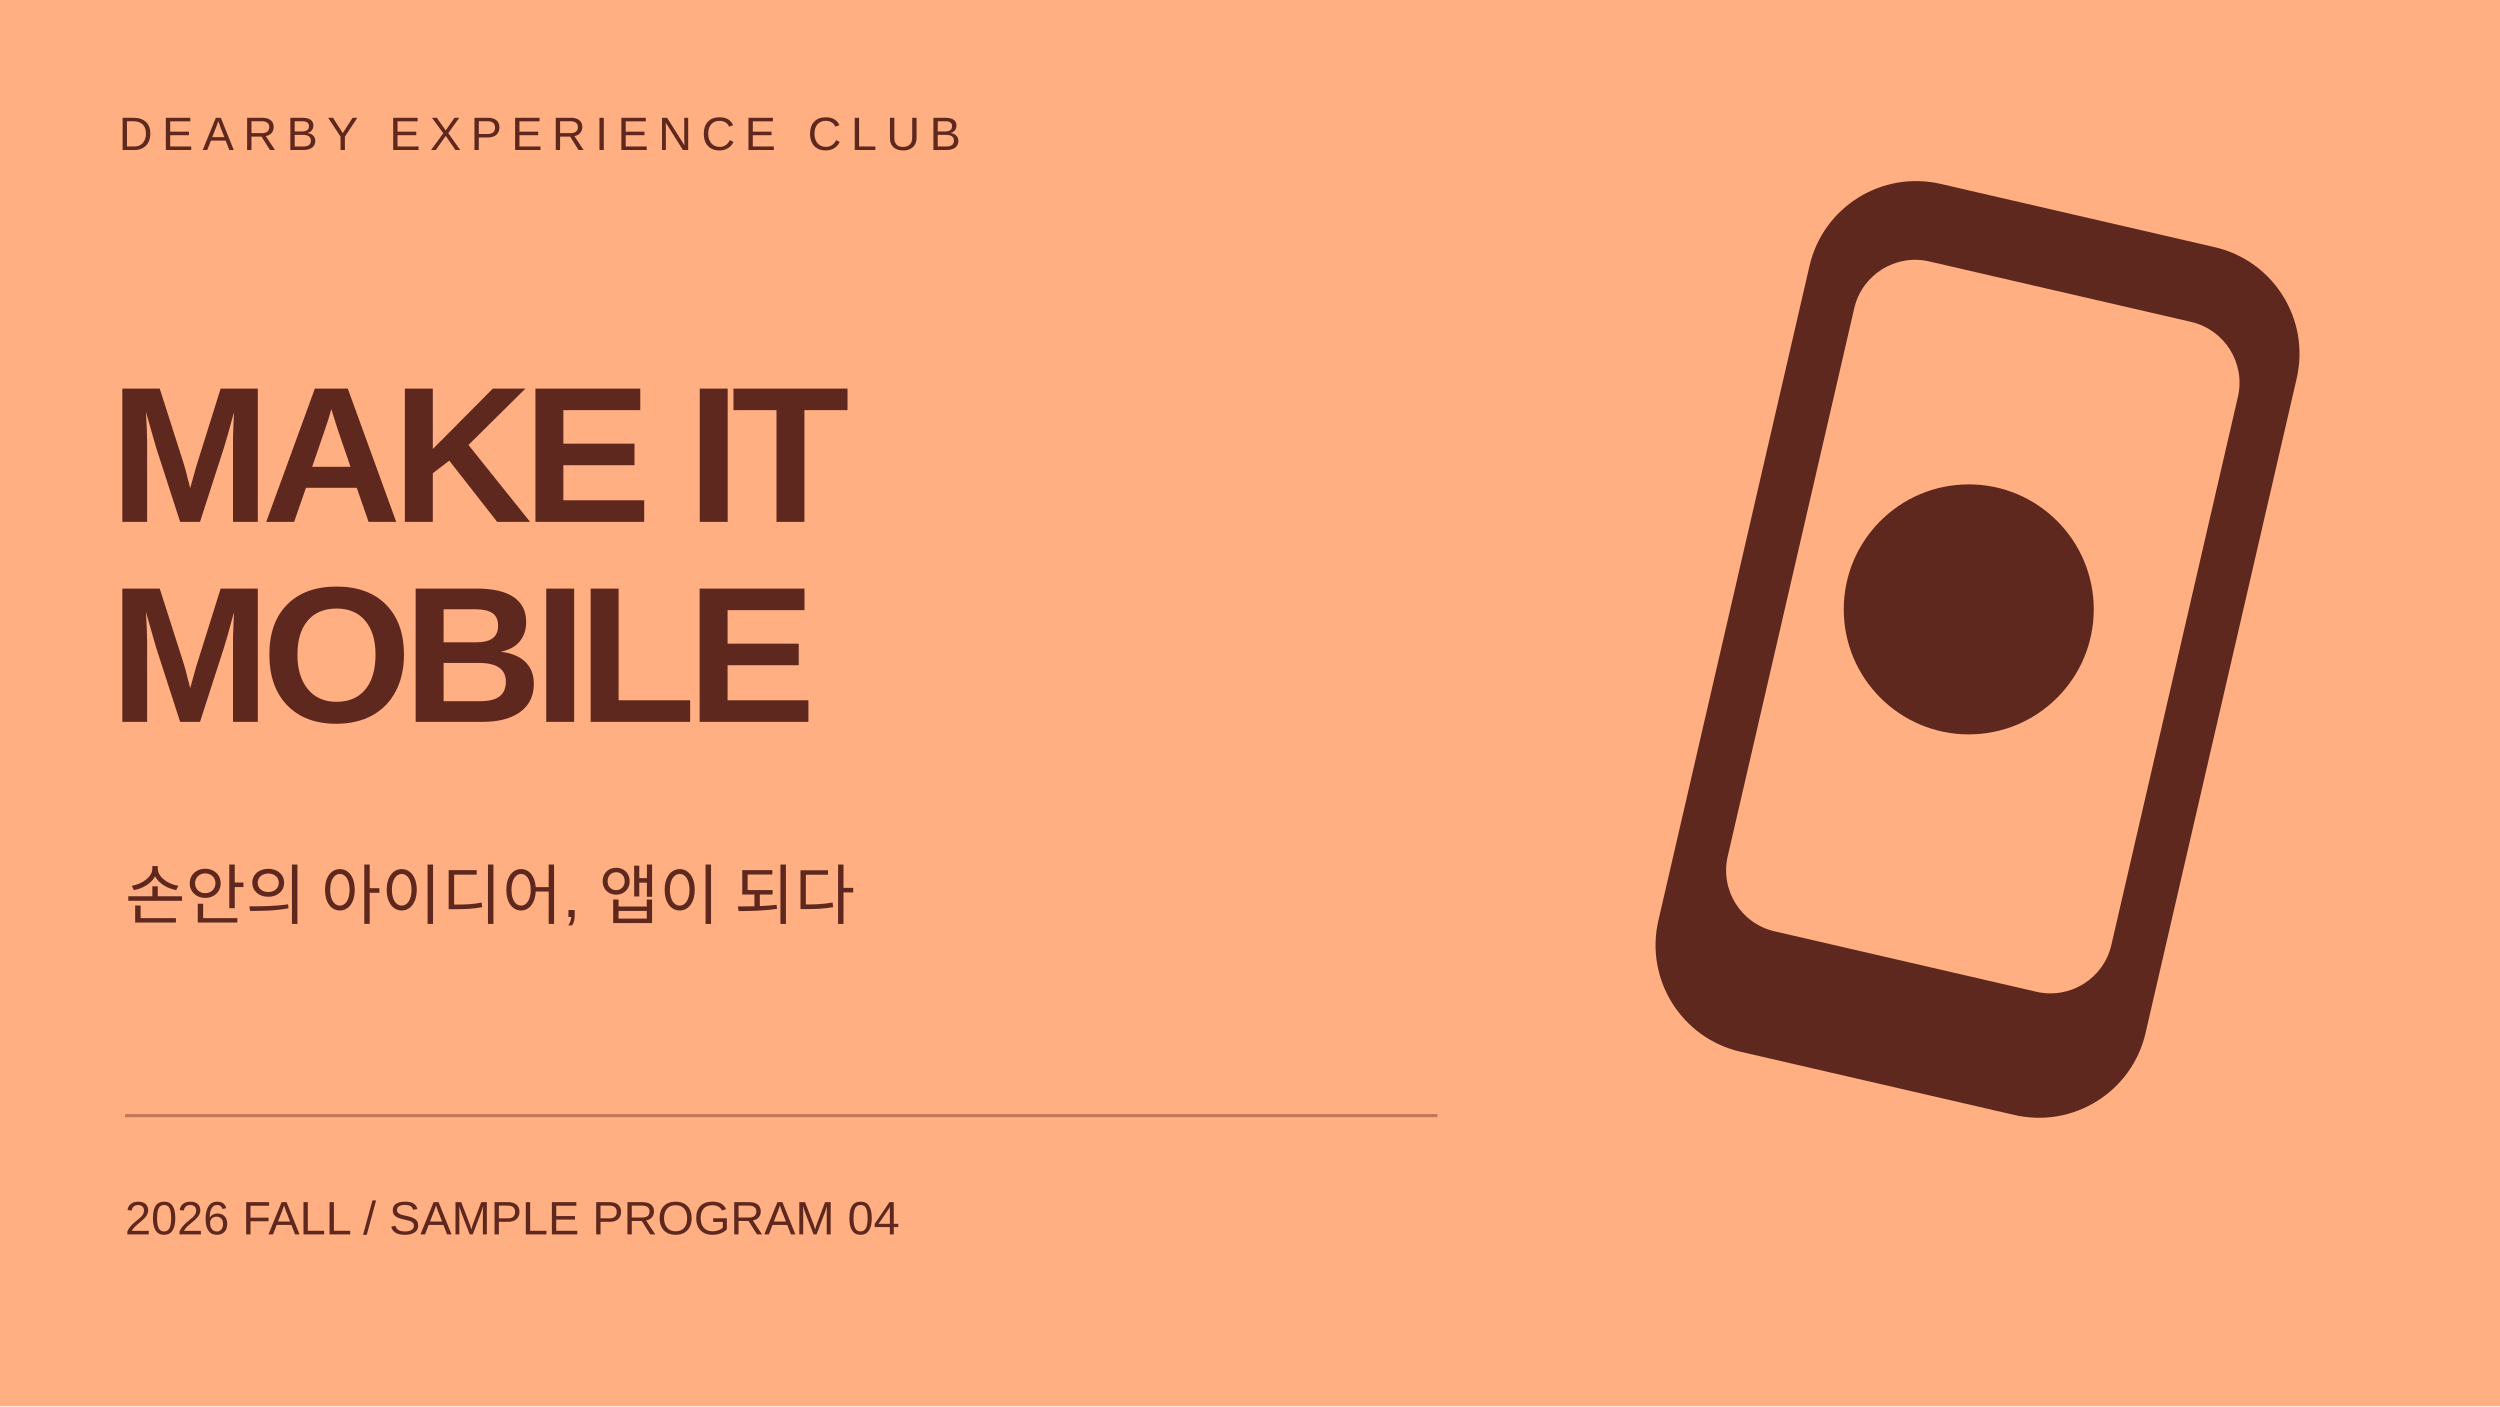
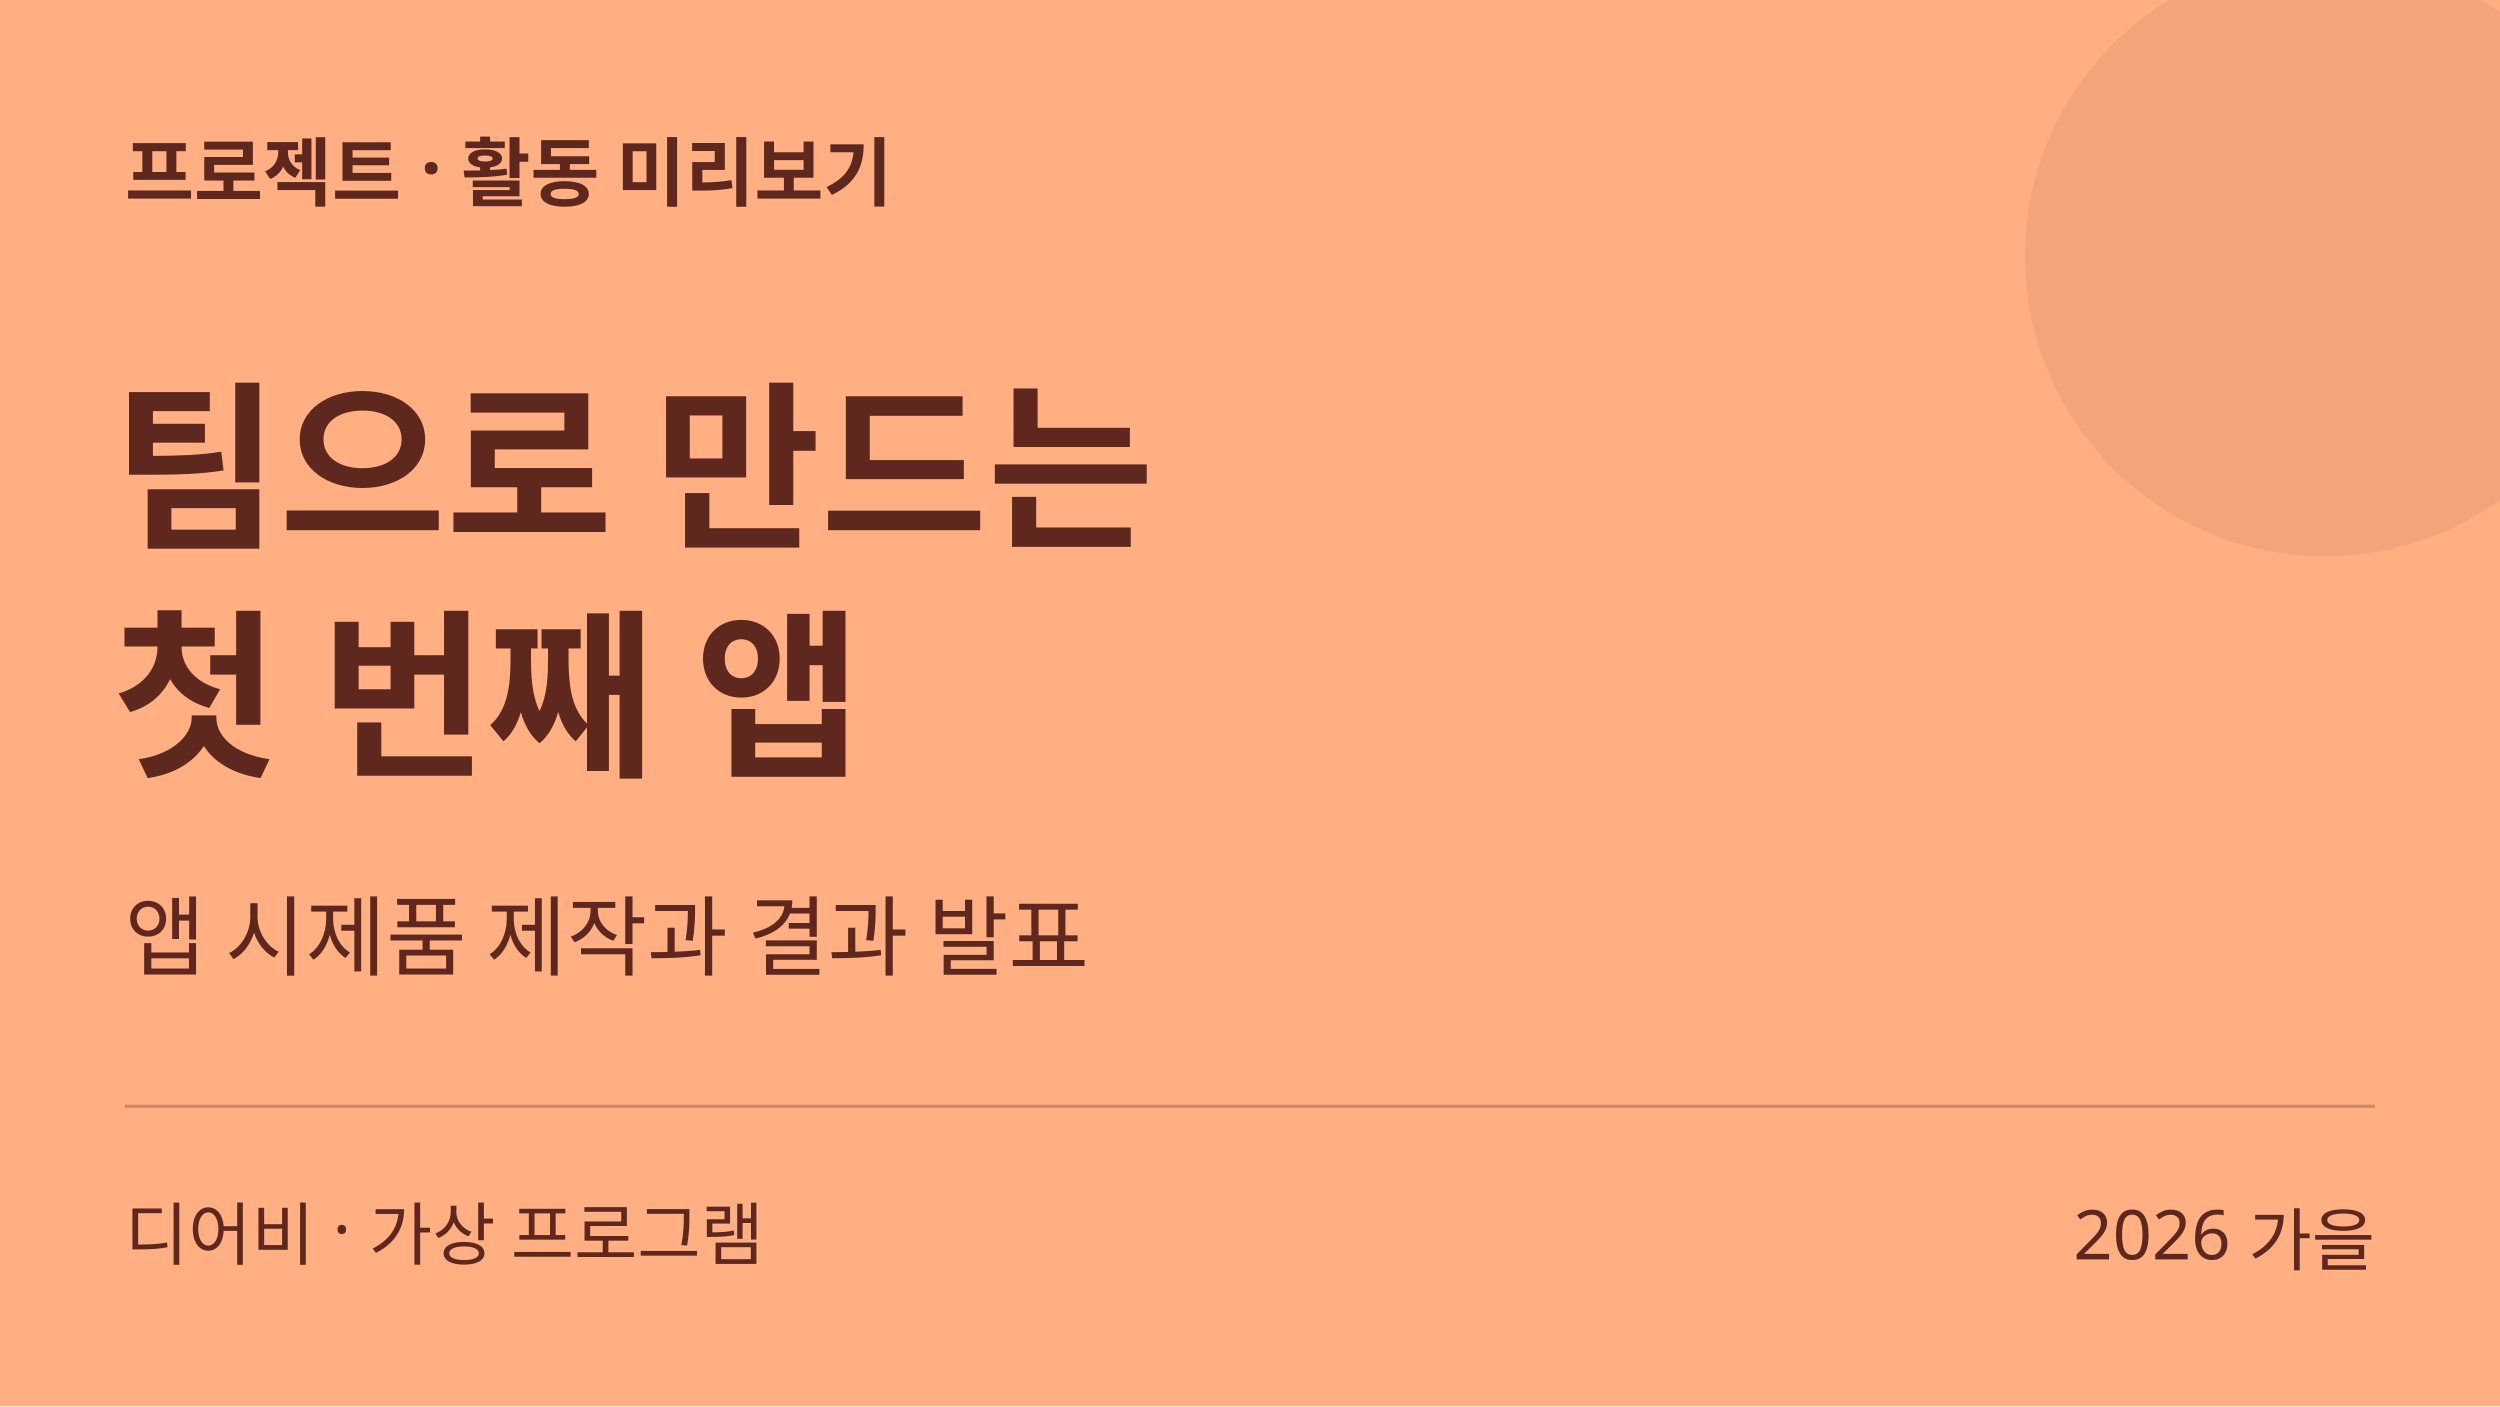
<svg xmlns="http://www.w3.org/2000/svg" width="800" height="450" viewBox="0 0 800 450">
  <rect width="800" height="450" fill="#ffaf82" />
-   <rect x="550" y="65" width="160" height="285" rx="35" fill="#5e281e" transform="rotate(13 630 220)" />
-   <rect x="567" y="90" width="126" height="220" rx="20" fill="#ffaf82" transform="rotate(13 630 220)" />
-   <circle cx="630" cy="195" r="40" fill="#5e281e" />
-   <g fill="#5e281e" font-family="Arial,sans-serif">
-     <text x="38" y="48" font-size="15" letter-spacing="3">DEARBY EXPERIENCE CLUB</text>
-     <text x="35" y="167" font-size="62" font-weight="900" letter-spacing="-3">MAKE IT</text>
-     <text x="35" y="231" font-size="62" font-weight="900" letter-spacing="-3">MOBILE</text>
-     <text x="40" y="294" font-size="21">손안의 아이디어, 앱이 되다</text>
-     <path d="M40 357h420" stroke="#5e281e" opacity=".4" />
-     <text x="40" y="395" font-size="15">2026 FALL   /   SAMPLE PROGRAM 04</text>
+   <circle cx="744" cy="82" r="96" fill="#5e281e" opacity=".08" />
+   <g fill="#5e281e" font-family="Apple SD Gothic Neo,Malgun Gothic,sans-serif">
+     <text x="40" y="64" font-size="24" font-weight="600">프로젝트 · 활동 미리보기</text>
+     <text x="36" y="171" font-size="58" font-weight="800">팀으로 만드는</text>
+     <text x="36" y="244" font-size="58" font-weight="800">첫 번째 앱</text>
+     <text x="40" y="310" font-size="28">앱 시제품 제작과 결과 발표</text>
+     <path d="M40 354h720" stroke="#5e281e" opacity=".3" />
+     <text x="40" y="403" font-size="22">디어비 · 가상 프로그램</text>
+     <text x="760" y="403" font-size="22" text-anchor="end">2026 가을</text>
  </g>
</svg>
